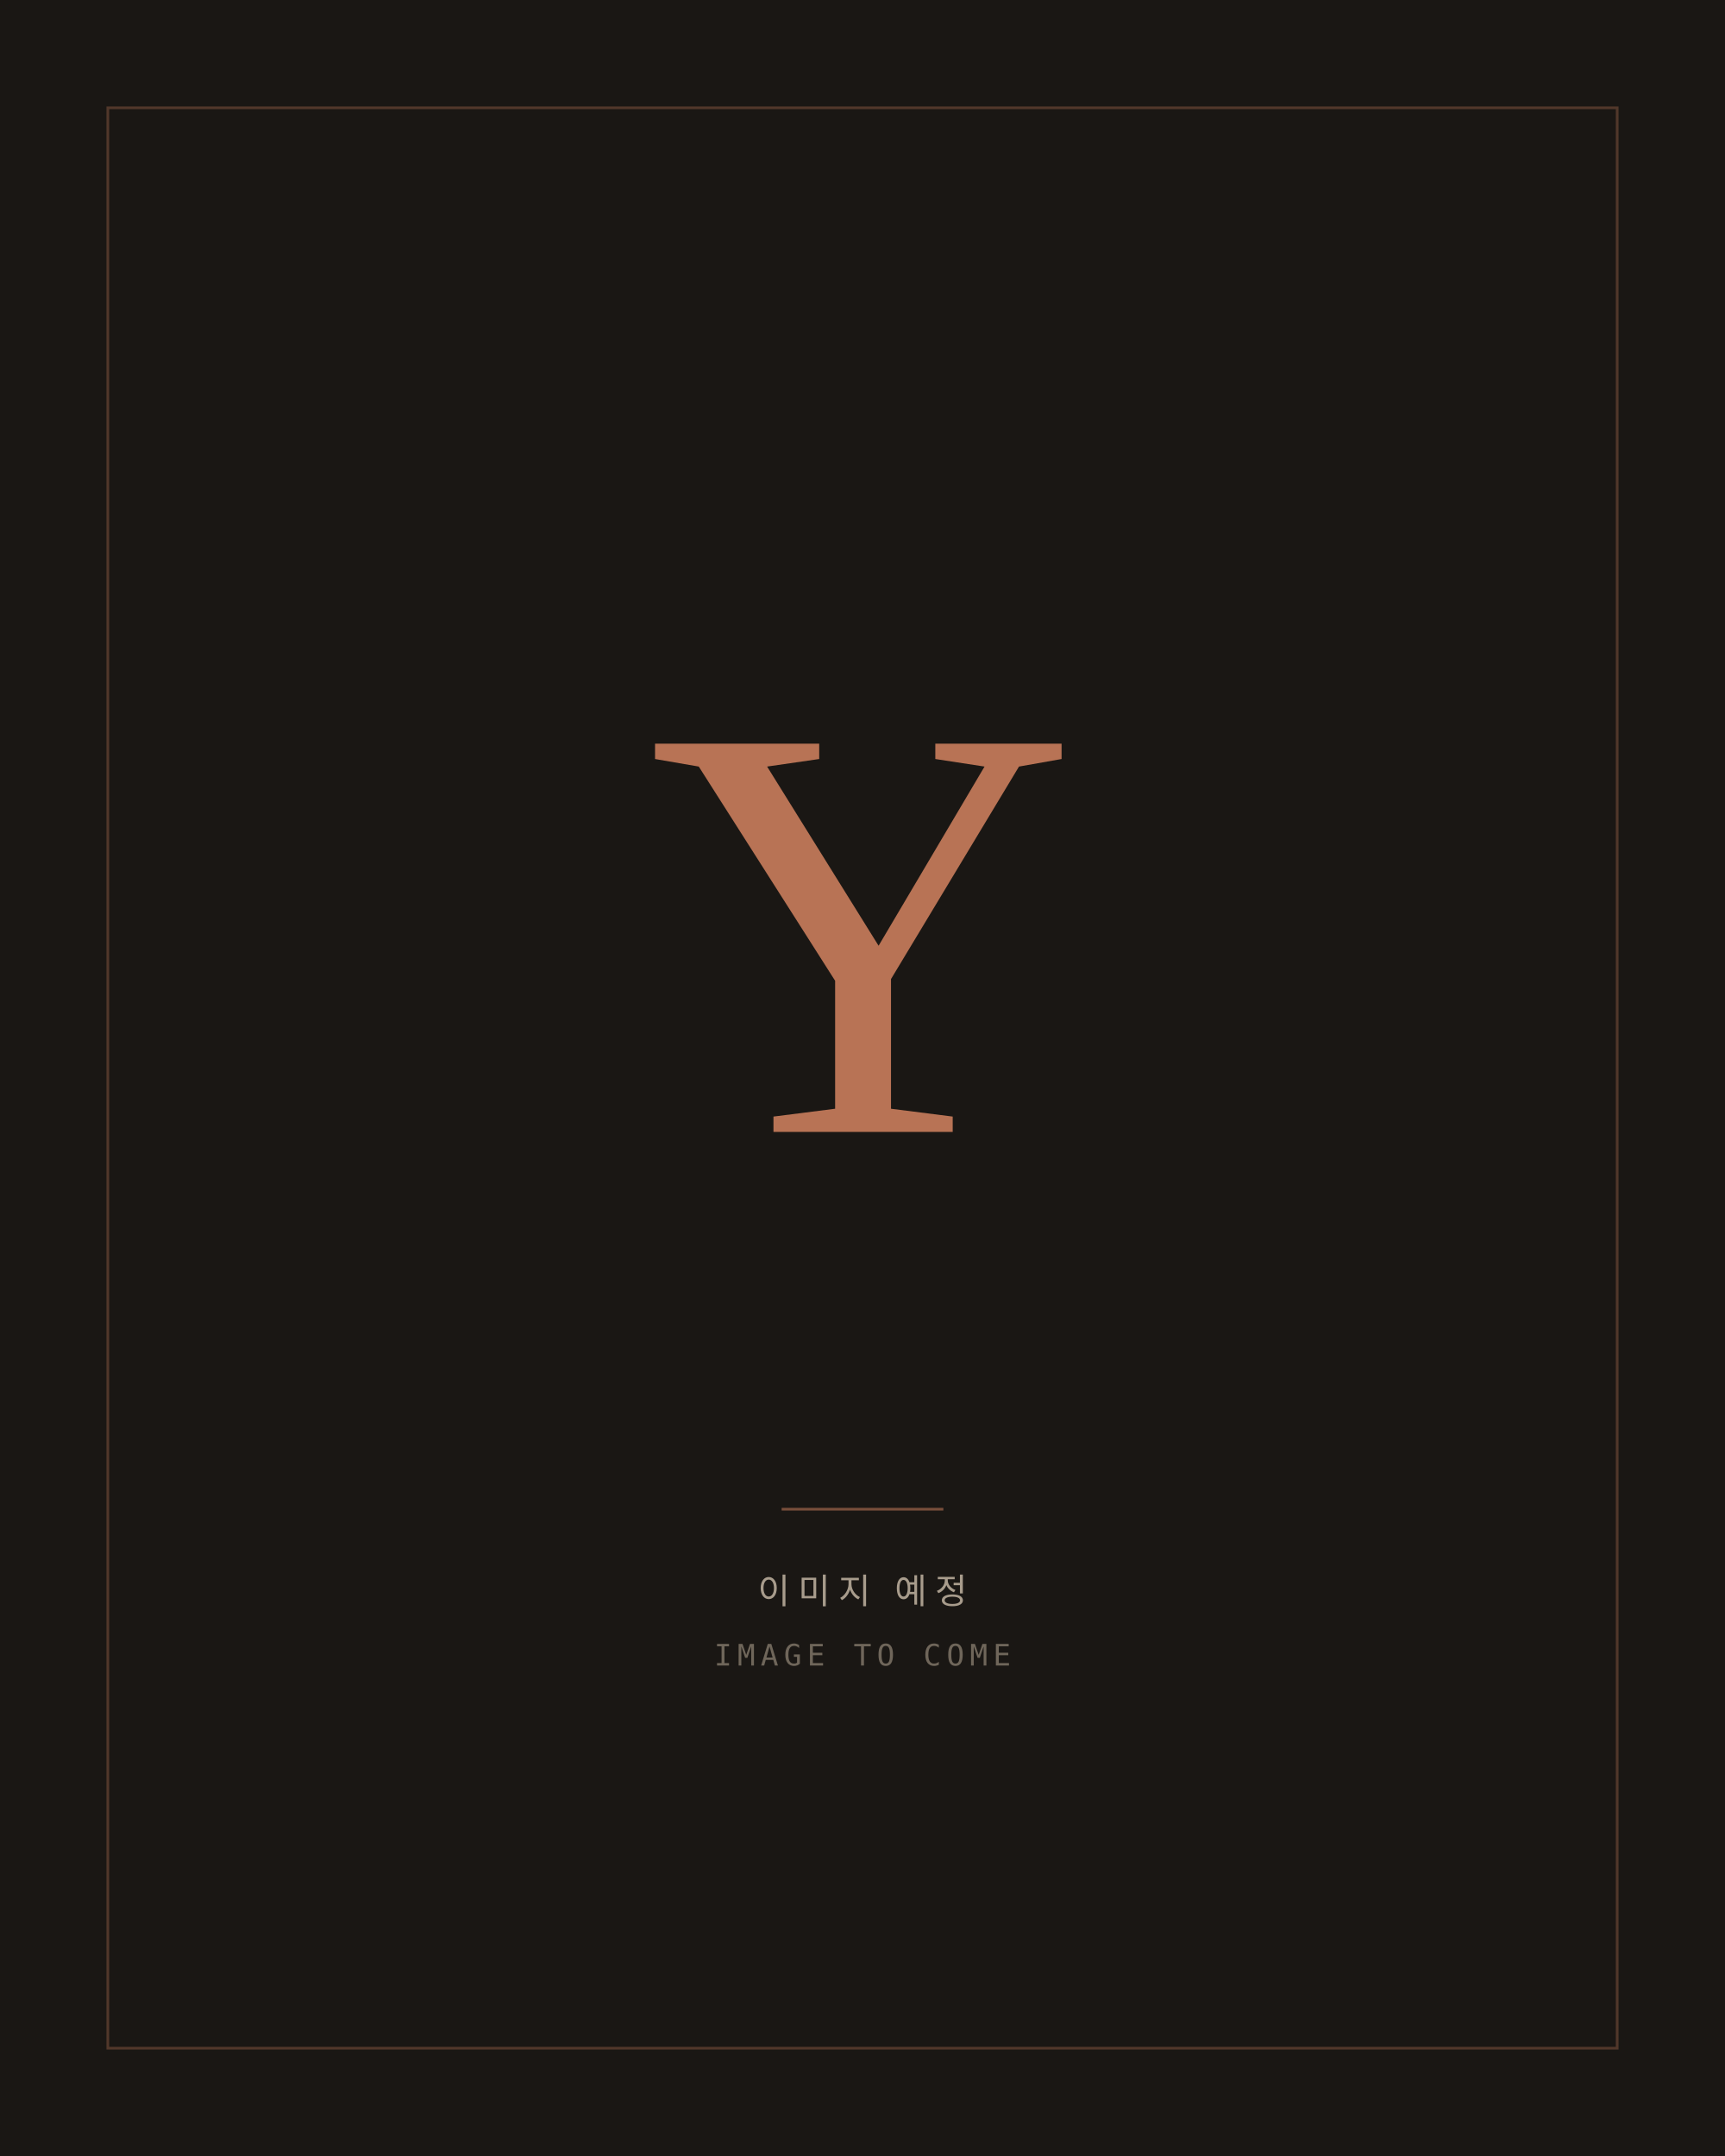
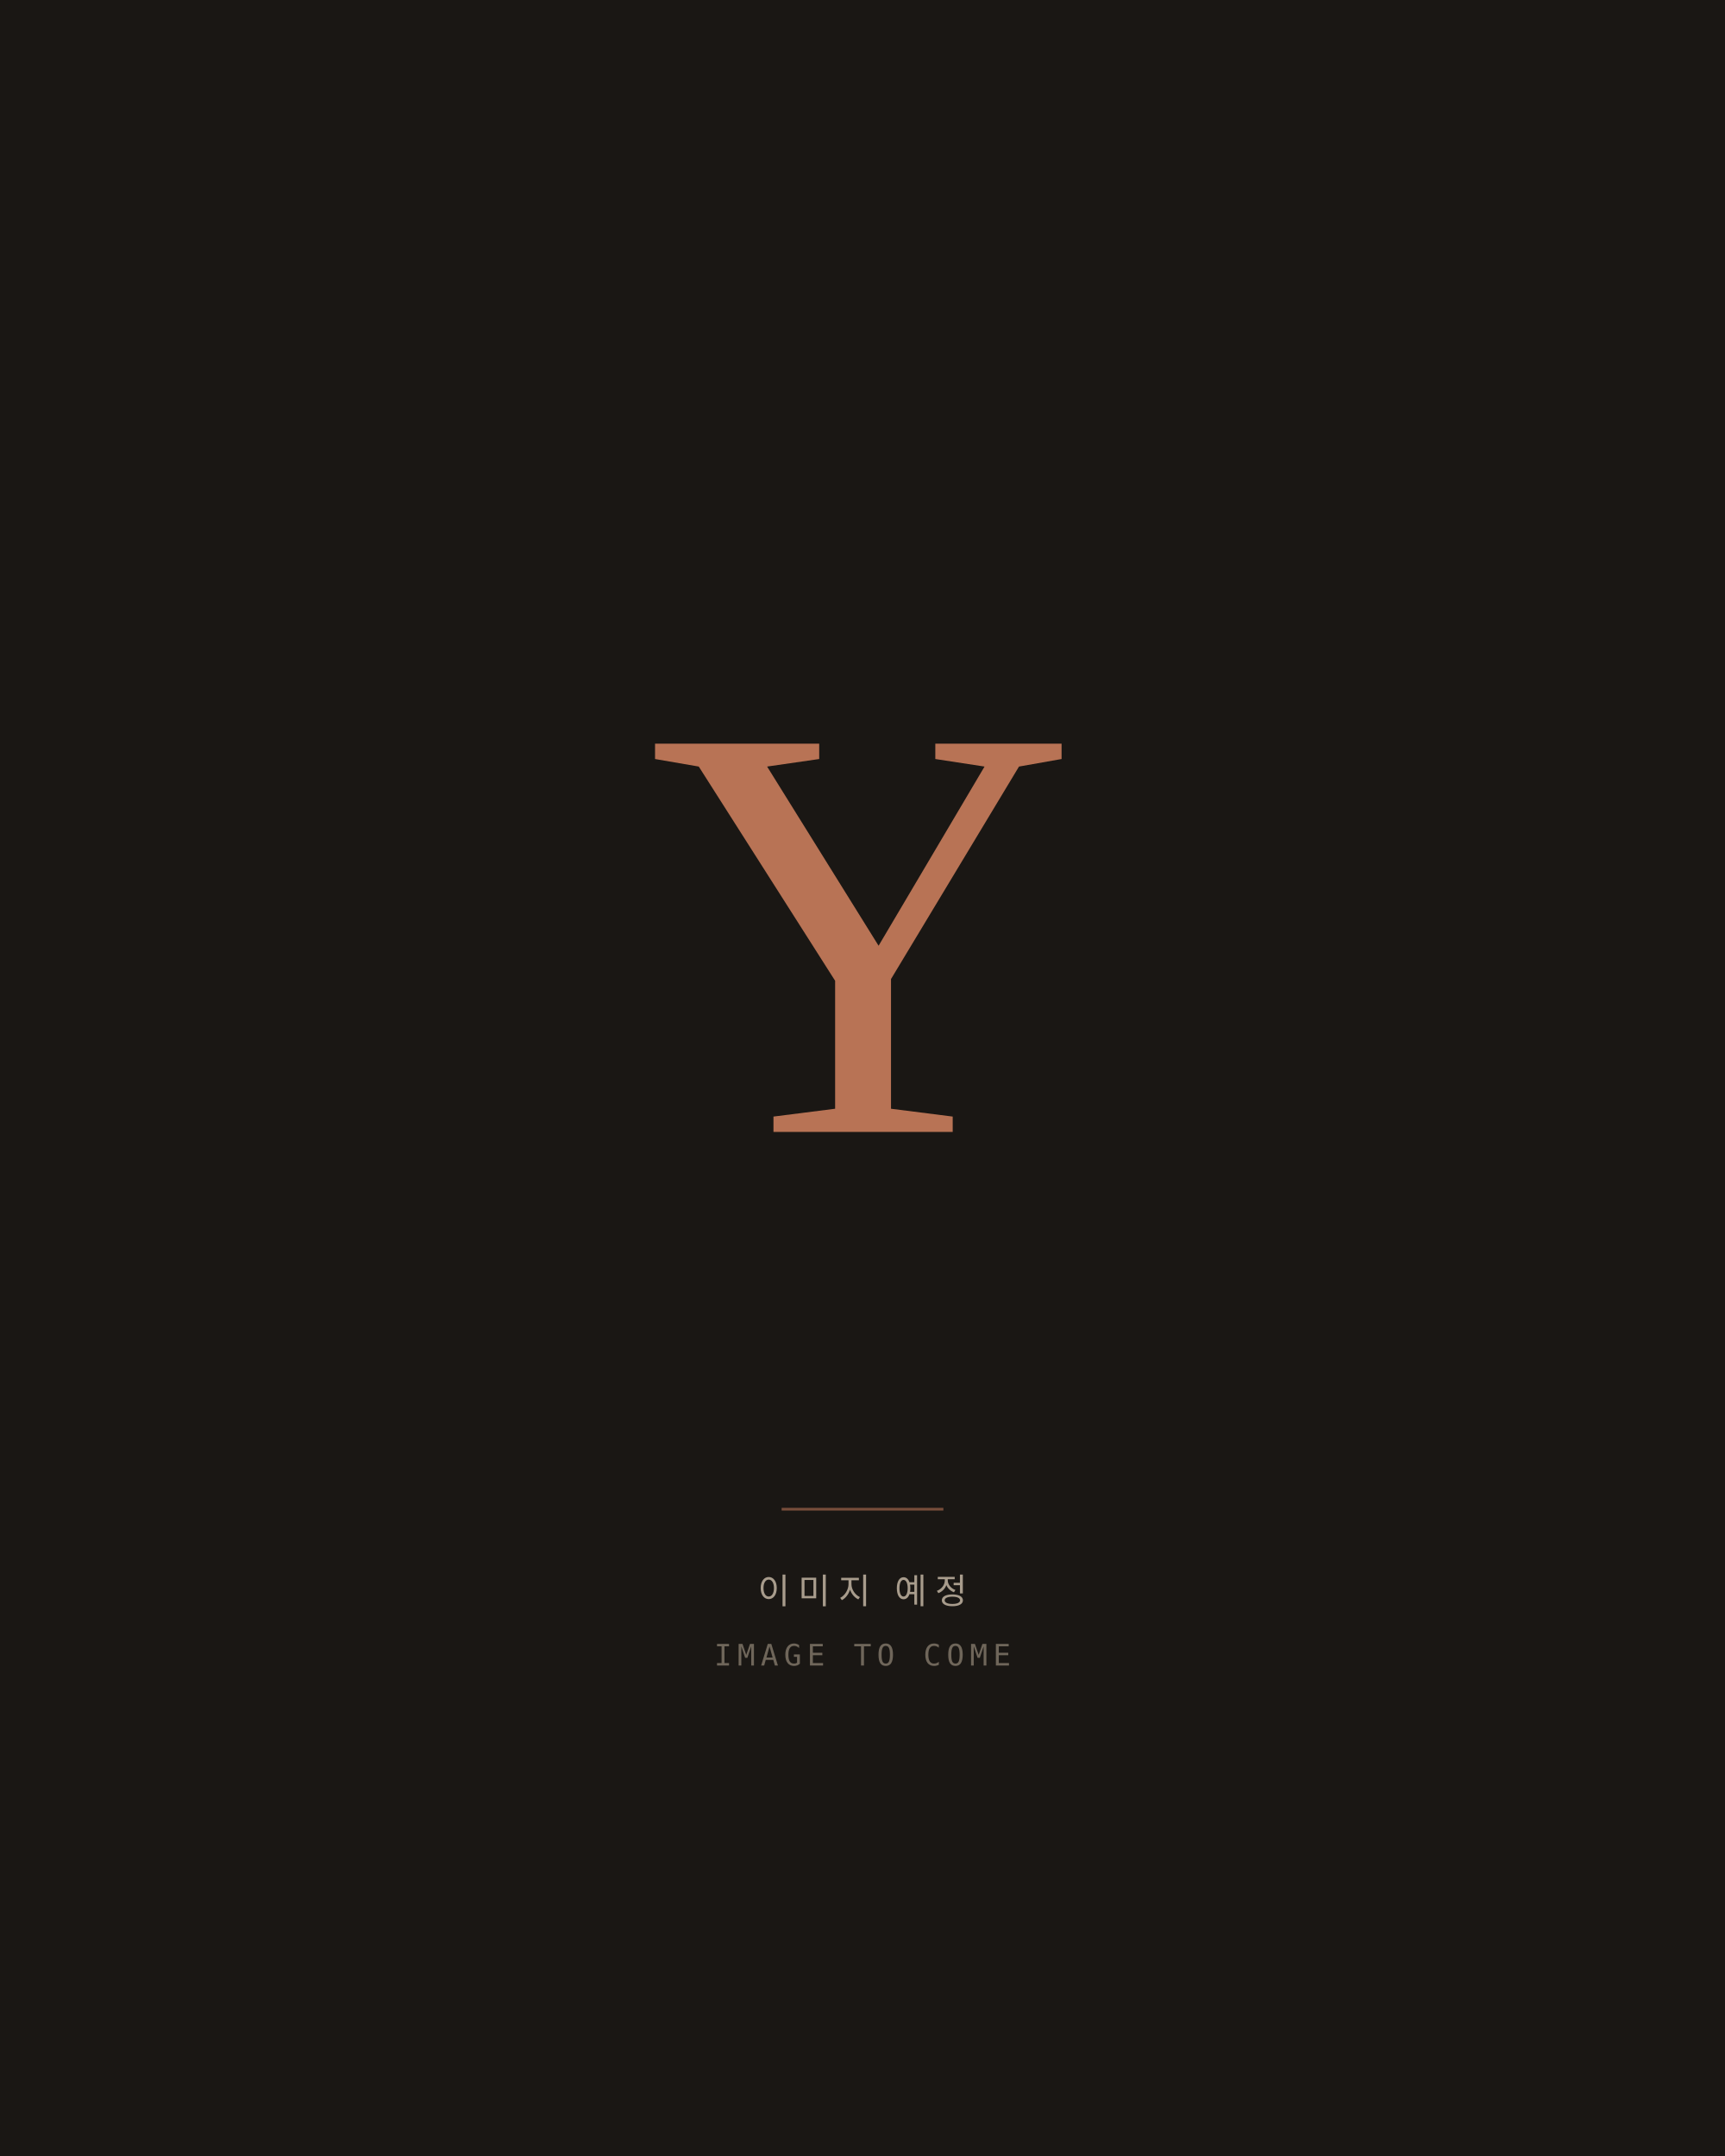
<svg xmlns="http://www.w3.org/2000/svg" width="640" height="800" viewBox="0 0 640 800">
  <rect width="640" height="800" fill="#1a1714" />
-   <rect x="40" y="40" width="560" height="720" fill="none" stroke="#b87355" stroke-width="1" stroke-opacity="0.35" />
  <text x="320" y="420" text-anchor="middle" font-family="Georgia, 'Liberation Serif', 'DejaVu Serif', serif" font-size="220" font-weight="300" fill="#b87355">Y</text>
  <line x1="290" y1="560" x2="350" y2="560" stroke="#b87355" stroke-width="1" stroke-opacity="0.6" />
  <text x="320" y="595" text-anchor="middle" font-family="'DejaVu Sans Mono', 'Liberation Mono', monospace" font-size="13" letter-spacing="3" fill="#a89c8c">이미지 예정</text>
  <text x="320" y="618" text-anchor="middle" font-family="'DejaVu Sans Mono', 'Liberation Mono', monospace" font-size="11" letter-spacing="2" fill="#6f665a">IMAGE TO COME</text>
</svg>
